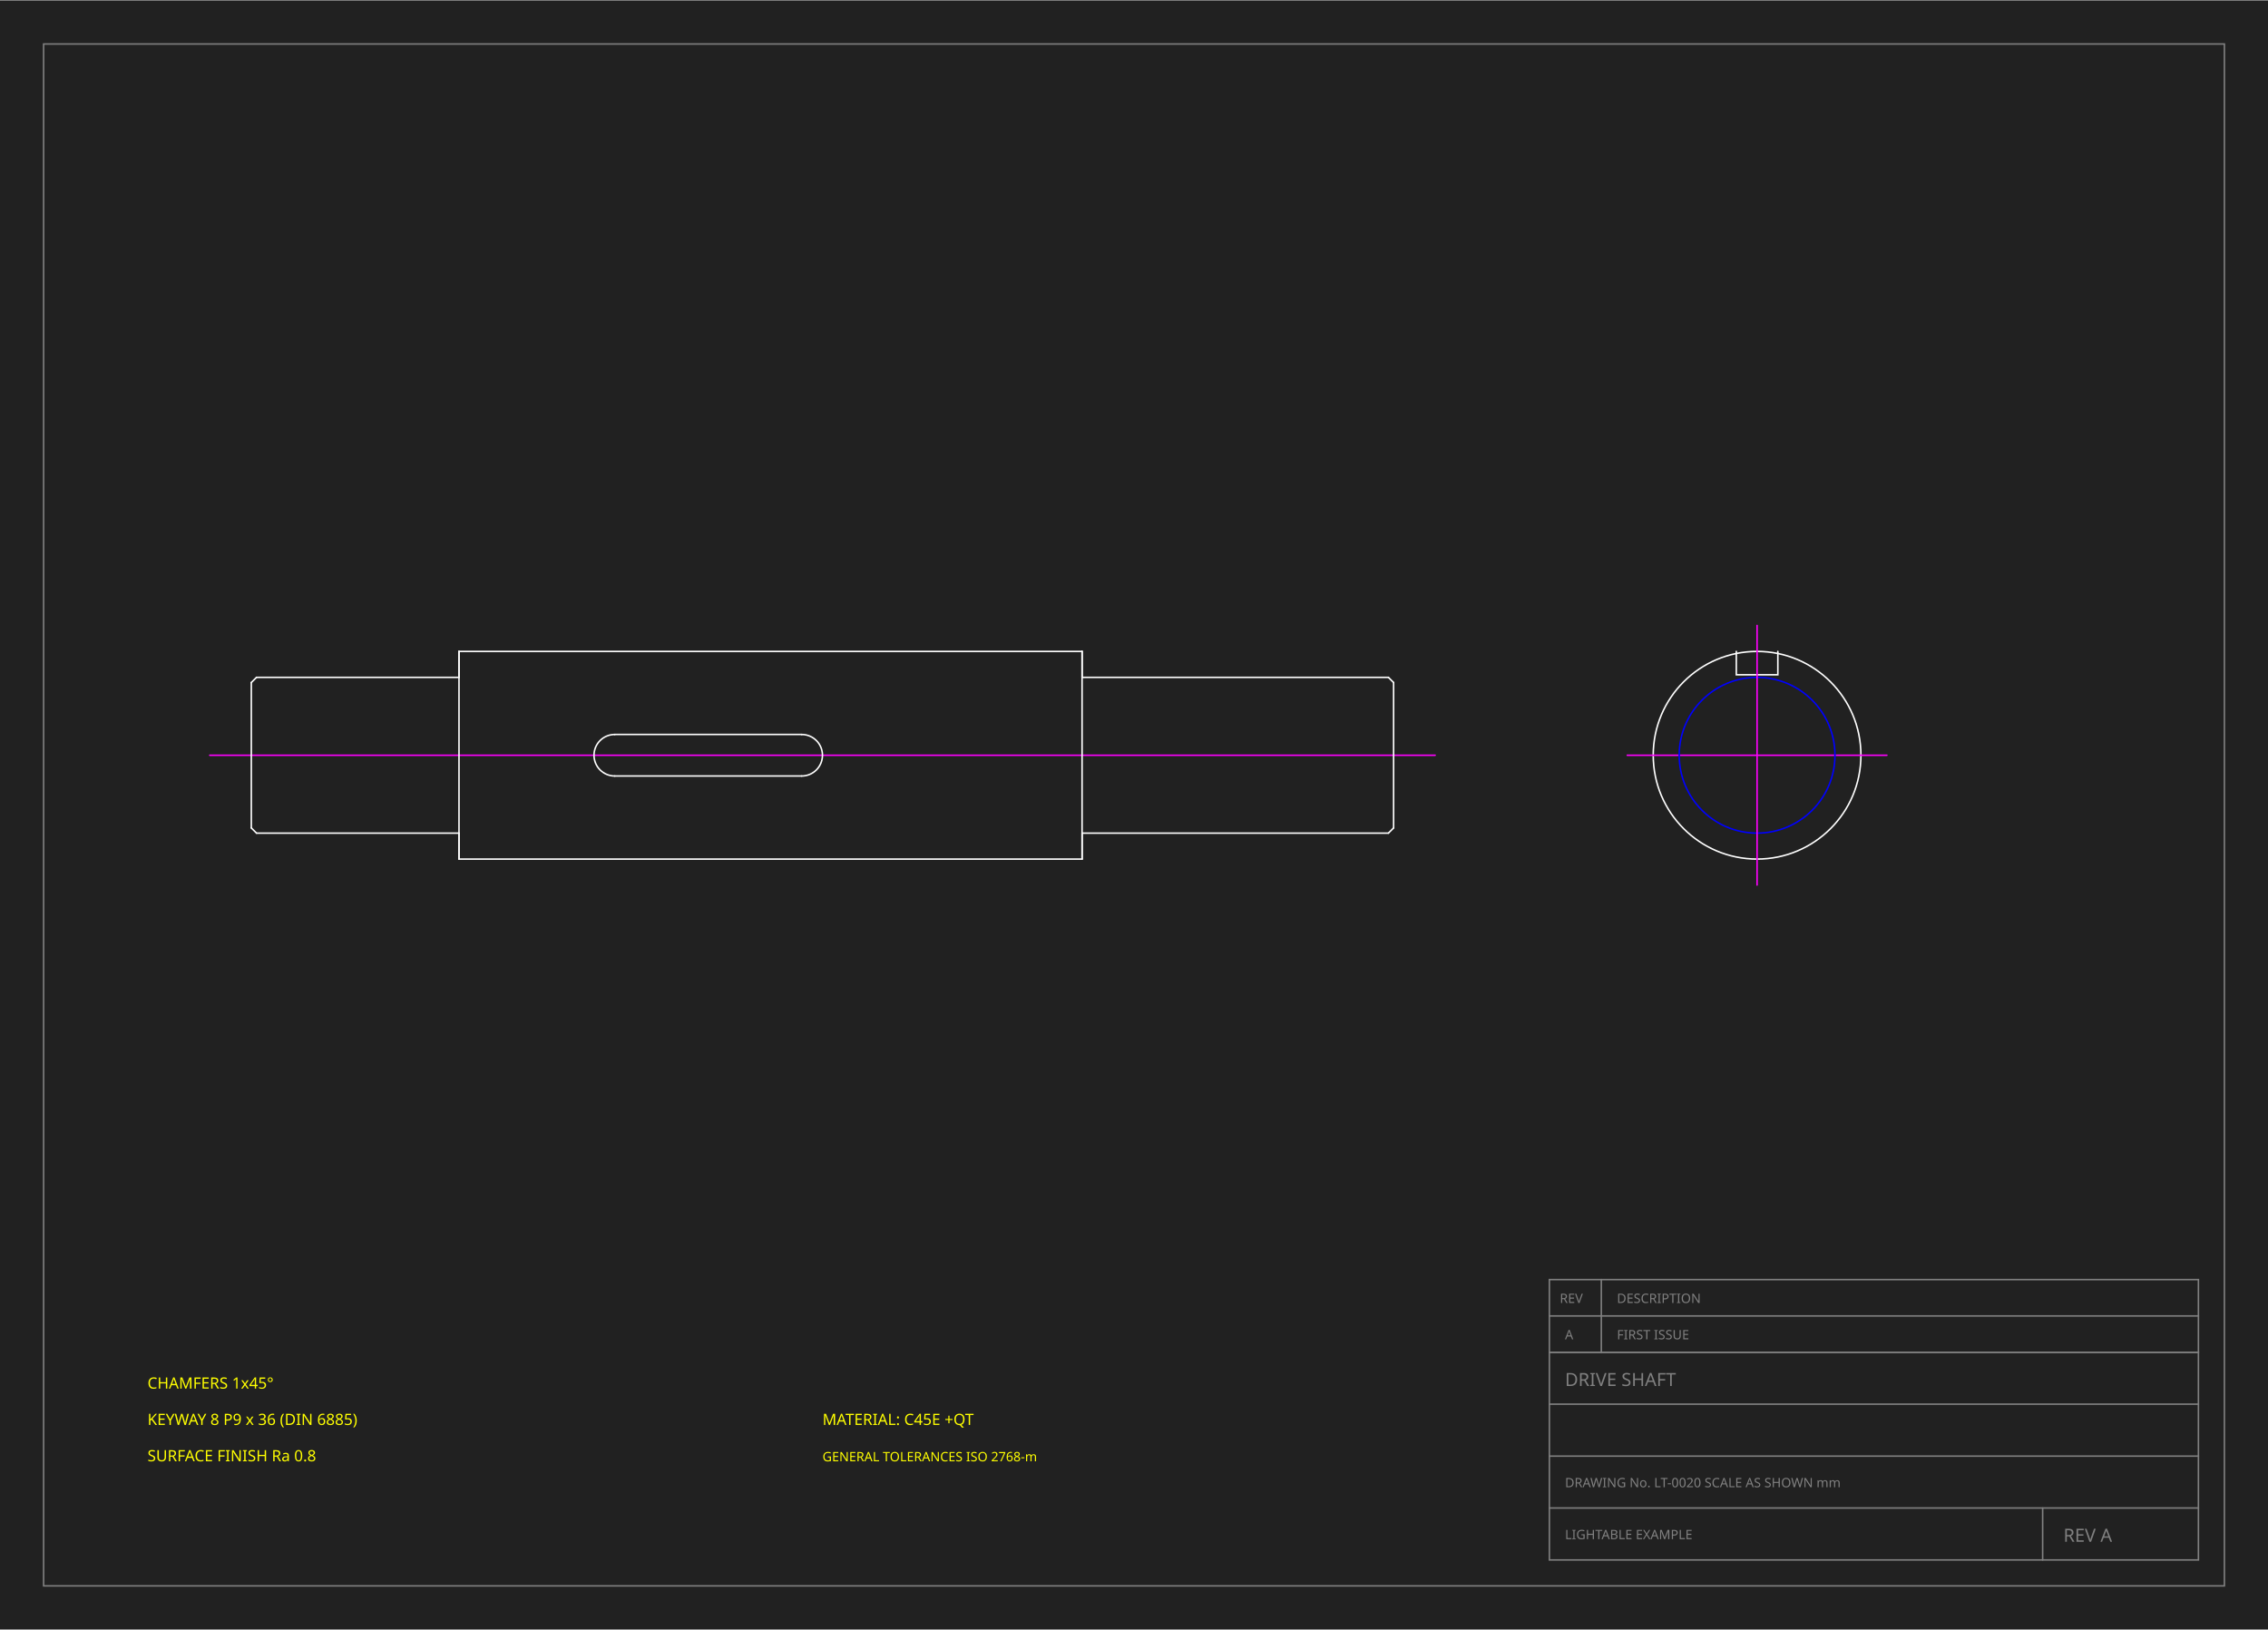
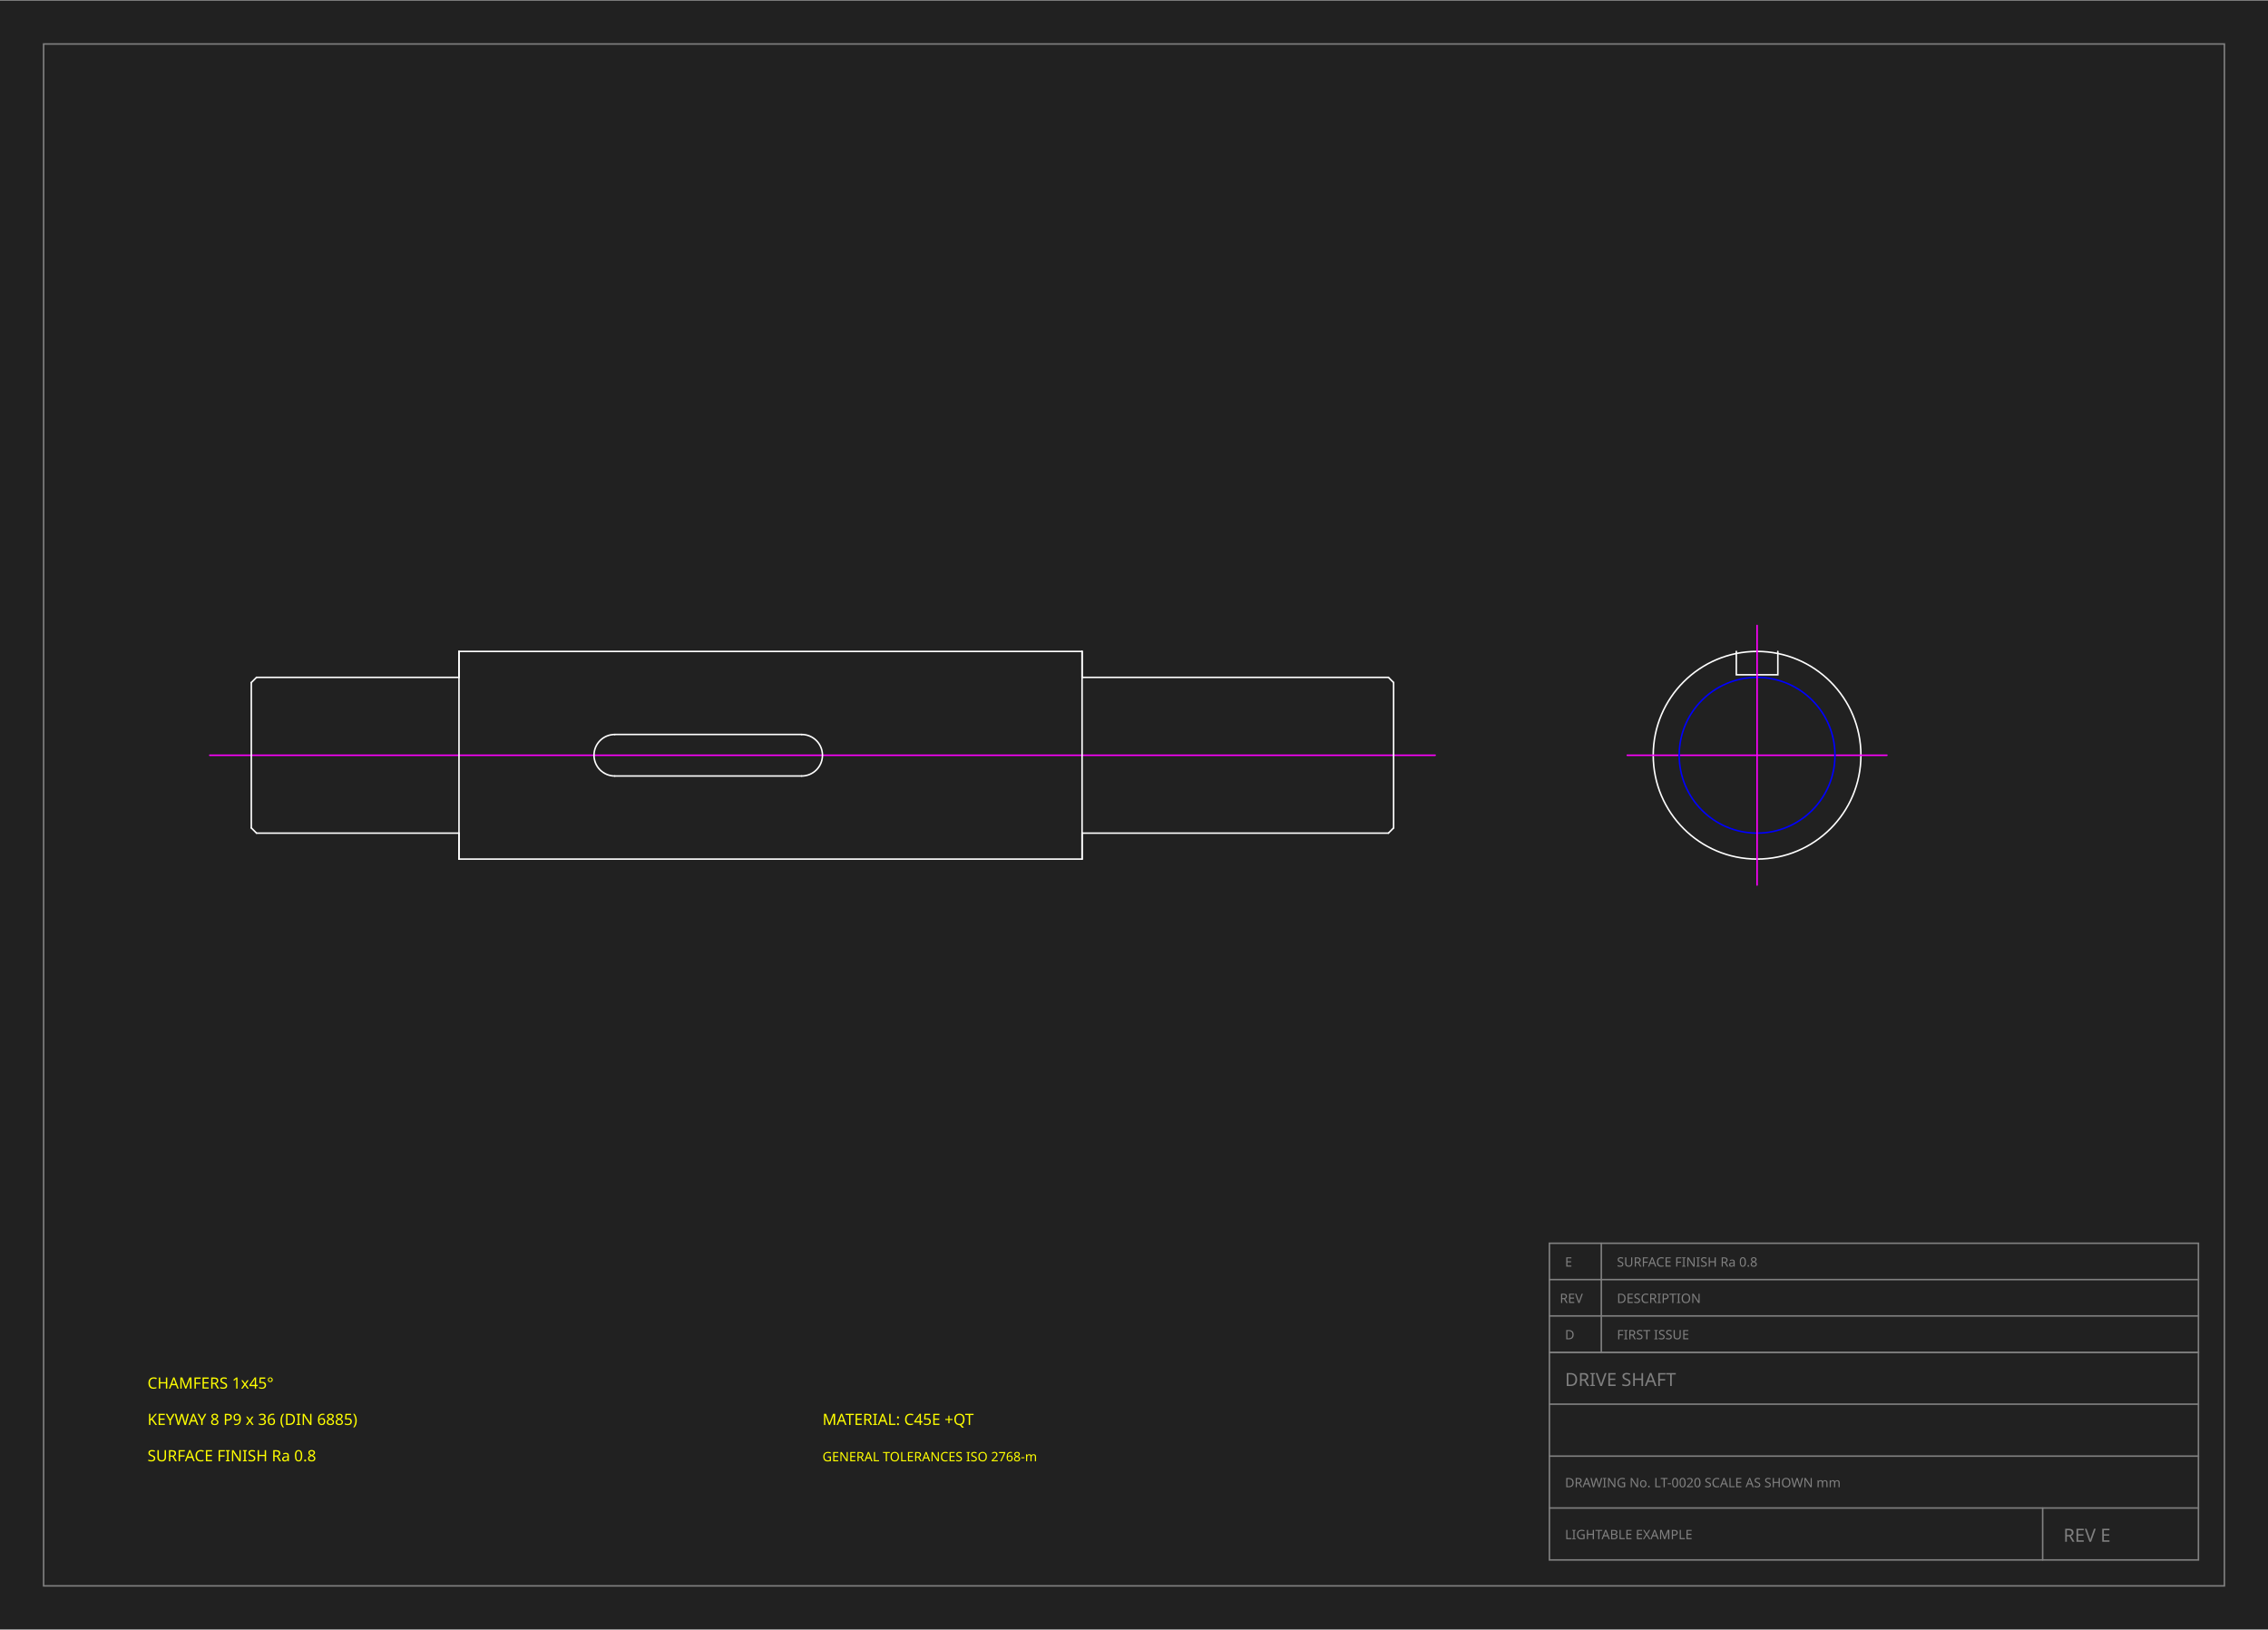
<svg xmlns="http://www.w3.org/2000/svg" viewBox="-8.4 -305.4 436.8 313.8" width="800" height="575">
  <rect x="-8.4" y="-305.4" width="436.8" height="313.8" fill="#212121" />
  <g transform="scale(1 -1)" fill="none" stroke-width="0.291" stroke-linecap="round">
    <g data-layer="BORDER">
      <path d="M0 0L420 0L420 297L0 297Z" stroke="#808080" />
    </g>
    <g data-layer="TITLE">
      <path d="M290 5L415 5L415 45L290 45Z" stroke="#808080" />
      <path d="M290 15L415 15" stroke="#808080" />
      <path d="M290 25L415 25" stroke="#808080" />
      <path d="M290 35L415 35" stroke="#808080" />
      <path d="M385 5L385 15" stroke="#808080" />
      <text transform="translate(293 38.5) rotate(0) scale(1 -1) skewX(0)" font-size="3.5" font-family="sans-serif" text-anchor="start" dominant-baseline="alphabetic" fill="#808080" stroke="none">DRIVE SHAFT</text>
      <text transform="translate(293 19) rotate(0) scale(1 -1) skewX(0)" font-size="2.5" font-family="sans-serif" text-anchor="start" dominant-baseline="alphabetic" fill="#808080" stroke="none">DRAWING No. LT-0020    SCALE AS SHOWN    mm</text>
      <text transform="translate(293 9) rotate(0) scale(1 -1) skewX(0)" font-size="2.5" font-family="sans-serif" text-anchor="start" dominant-baseline="alphabetic" fill="#808080" stroke="none">LIGHTABLE EXAMPLE</text>
-       <text transform="translate(389 8.5) rotate(0) scale(1 -1) skewX(0)" font-size="3.5" font-family="sans-serif" text-anchor="start" dominant-baseline="alphabetic" fill="#808080" stroke="none">REV A</text>
+       <text transform="translate(389 8.5) rotate(0) scale(1 -1) skewX(0)" font-size="3.5" font-family="sans-serif" text-anchor="start" dominant-baseline="alphabetic" fill="#808080" stroke="none">REV E</text>
      <path d="M290 45L415 45L415 59L290 59Z" stroke="#808080" />
      <path d="M290 52L415 52" stroke="#808080" />
      <path d="M300 45L300 59" stroke="#808080" />
      <text transform="translate(292 54.5) rotate(0) scale(1 -1) skewX(0)" font-size="2.5" font-family="sans-serif" text-anchor="start" dominant-baseline="alphabetic" fill="#808080" stroke="none">REV</text>
      <text transform="translate(303 54.5) rotate(0) scale(1 -1) skewX(0)" font-size="2.5" font-family="sans-serif" text-anchor="start" dominant-baseline="alphabetic" fill="#808080" stroke="none">DESCRIPTION</text>
-       <text transform="translate(293 47.5) rotate(0) scale(1 -1) skewX(0)" font-size="2.5" font-family="sans-serif" text-anchor="start" dominant-baseline="alphabetic" fill="#808080" stroke="none">A</text>
+       <text transform="translate(293 47.5) rotate(0) scale(1 -1) skewX(0)" font-size="2.5" font-family="sans-serif" text-anchor="start" dominant-baseline="alphabetic" fill="#808080" stroke="none">D</text>
      <text transform="translate(303 47.5) rotate(0) scale(1 -1) skewX(0)" font-size="2.5" font-family="sans-serif" text-anchor="start" dominant-baseline="alphabetic" fill="#808080" stroke="none">FIRST ISSUE</text>
    </g>
    <g data-layer="OUTLINE">
      <path d="M110 164L146 164" stroke="#ffffff" />
    </g>
    <g data-layer="CENTER">
      <path d="M32 160L268 160" stroke="#ff00ff" />
    </g>
    <g data-layer="NOTES">
      <text transform="translate(20 31) rotate(0) scale(1 -1) skewX(0)" font-size="3" font-family="sans-serif" text-anchor="start" dominant-baseline="alphabetic" fill="#ffff00" stroke="none">KEYWAY 8 P9 x 36 (DIN 6885)</text>
      <text transform="translate(20 24) rotate(0) scale(1 -1) skewX(0)" font-size="3" font-family="sans-serif" text-anchor="start" dominant-baseline="alphabetic" fill="#ffff00" stroke="none">SURFACE FINISH Ra 0.8</text>
    </g>
    <g data-layer="OUTLINE">
      <path d="M350 160A20 20 0 0 1 310 160A20 20 0 0 1 350 160" stroke="#ffffff" />
    </g>
    <g data-layer="CENTER">
      <path d="M305 160L355 160" stroke="#ff00ff" />
    </g>
    <g data-layer="NOTES">
      <text transform="translate(150 31) rotate(0) scale(1 -1) skewX(0)" font-size="3" font-family="sans-serif" text-anchor="start" dominant-baseline="alphabetic" fill="#ffff00" stroke="none">MATERIAL: C45E +QT</text>
      <text transform="translate(20 38) rotate(0) scale(1 -1) skewX(0)" font-size="3" font-family="sans-serif" text-anchor="start" dominant-baseline="alphabetic" fill="#ffff00" stroke="none">CHAMFERS 1x45°</text>
    </g>
    <g data-layer="OUTLINE">
      <path d="M110 164A4 4 0 0 1 106 160A4 4 0 0 1 110 156" stroke="#ffffff" />
      <path d="M326 180L326 175.5L334 175.5L334 180" stroke="#ffffff" />
    </g>
    <g data-layer="HIDDEN">
      <path d="M345 160A15 15 0 0 1 315 160A15 15 0 0 1 345 160" stroke="#0000ff" />
    </g>
    <g data-layer="OUTLINE">
      <path d="M80 140L80 180" stroke="#ffffff" />
      <path d="M200 140L200 180" stroke="#ffffff" />
      <path d="M40 146L41 145" stroke="#ffffff" />
      <path d="M41 145L80 145" stroke="#ffffff" />
      <path d="M80 145L80 140" stroke="#ffffff" />
      <path d="M80 140L200 140" stroke="#ffffff" />
      <path d="M200 140L200 145" stroke="#ffffff" />
      <path d="M200 145L259 145" stroke="#ffffff" />
      <path d="M259 145L260 146" stroke="#ffffff" />
      <path d="M260 146L260 174" stroke="#ffffff" />
      <path d="M260 174L259 175" stroke="#ffffff" />
      <path d="M259 175L200 175" stroke="#ffffff" />
      <path d="M200 175L200 180" stroke="#ffffff" />
      <path d="M200 180L80 180" stroke="#ffffff" />
      <path d="M80 180L80 175" stroke="#ffffff" />
      <path d="M80 175L41 175" stroke="#ffffff" />
      <path d="M41 175L40 174" stroke="#ffffff" />
      <path d="M40 174L40 146" stroke="#ffffff" />
    </g>
    <g data-layer="NOTES">
      <text transform="translate(150 24) rotate(0) scale(1 -1) skewX(0)" font-size="2.5" font-family="sans-serif" text-anchor="start" dominant-baseline="alphabetic" fill="#ffff00" stroke="none">GENERAL TOLERANCES ISO 2768-m</text>
    </g>
    <g data-layer="OUTLINE">
      <path d="M146 156A4 4 0 0 1 150 160A4 4 0 0 1 146 164" stroke="#ffffff" />
      <path d="M110 156L146 156" stroke="#ffffff" />
    </g>
    <g data-layer="CENTER">
      <path d="M330 135L330 185" stroke="#ff00ff" />
    </g>
+     <g data-layer="TITLE">
+       <path d="M290 59L290 66L415 66L415 59" stroke="#808080" />
+       <path d="M300 59L300 66" stroke="#808080" />
+       <text transform="translate(293 61.5) rotate(0) scale(1 -1) skewX(0)" font-size="2.5" font-family="sans-serif" text-anchor="start" dominant-baseline="alphabetic" fill="#808080" stroke="none">E</text>
+       <text transform="translate(303 61.5) rotate(0) scale(1 -1) skewX(0)" font-size="2.5" font-family="sans-serif" text-anchor="start" dominant-baseline="alphabetic" fill="#808080" stroke="none">SURFACE FINISH Ra 0.8</text>
+     </g>
  </g>
</svg>
